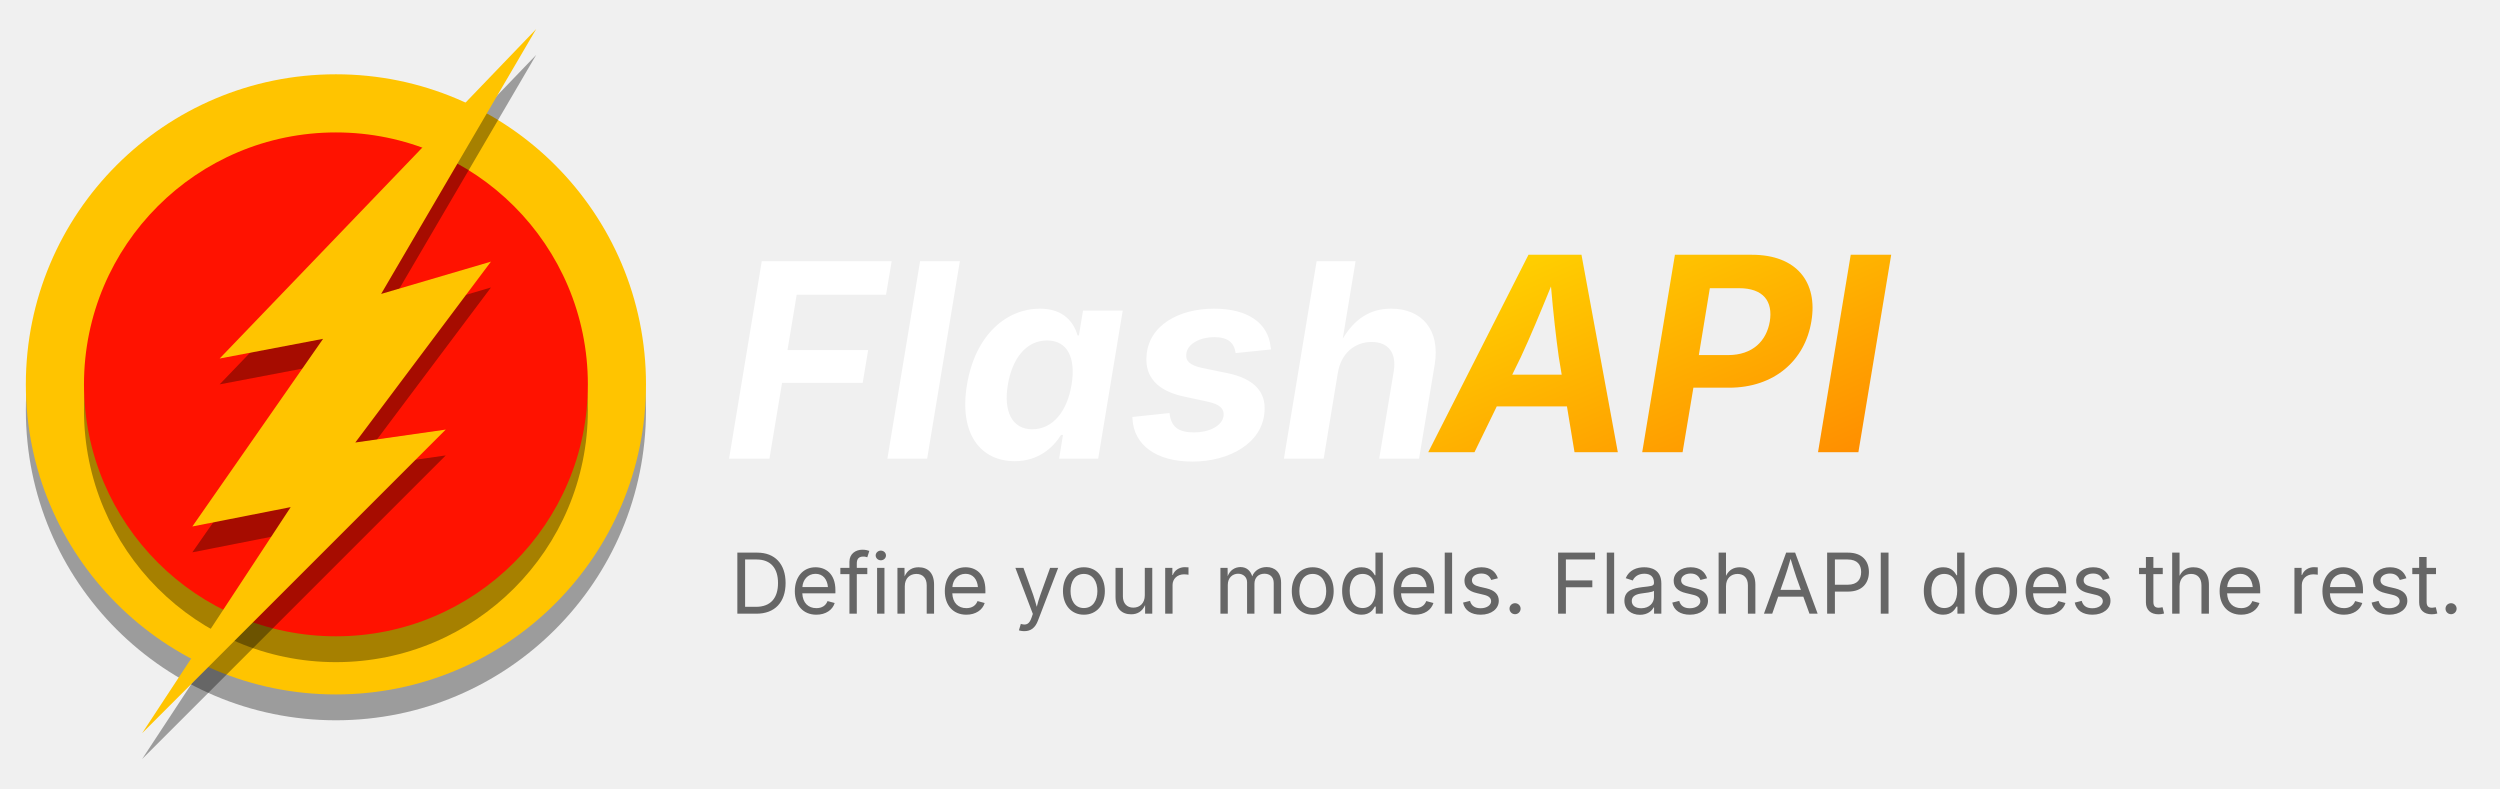
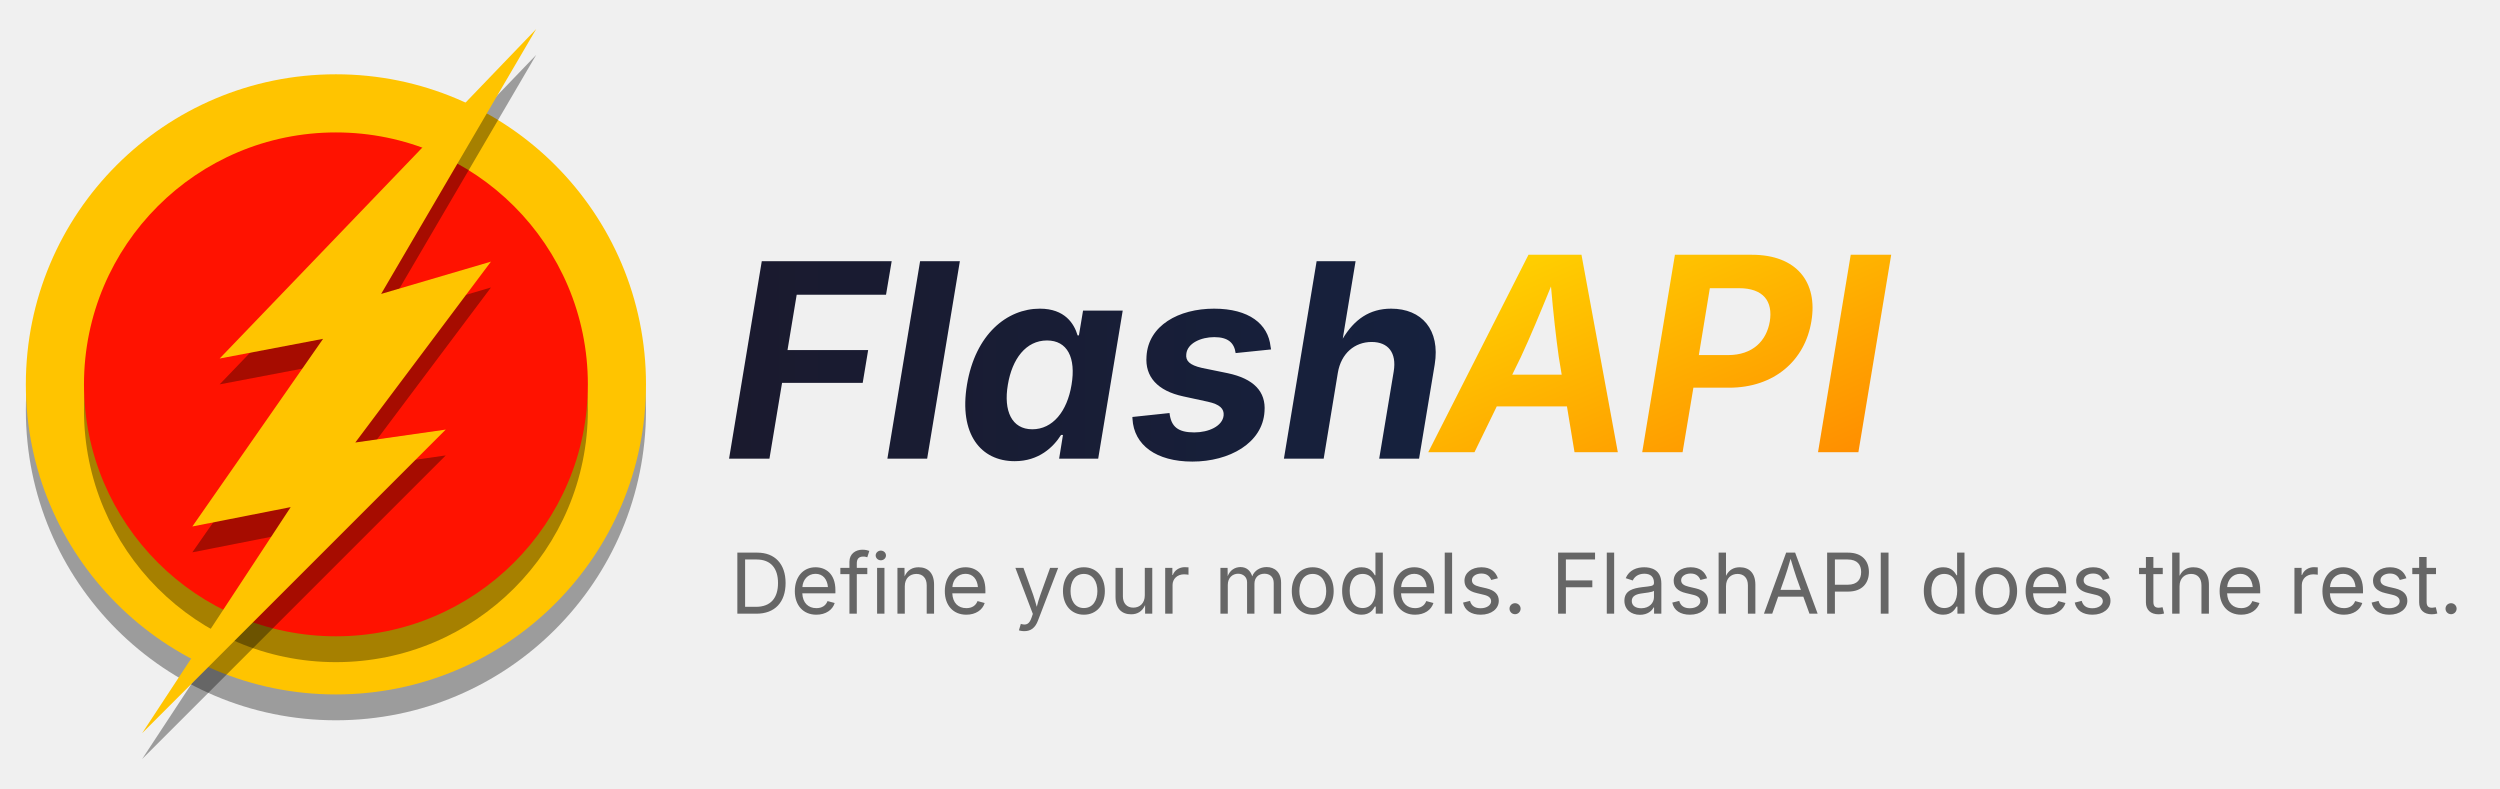
<svg xmlns="http://www.w3.org/2000/svg" width="387" height="122">
  <defs>
    <linearGradient y2="100%" x2="100%" y1="0%" x1="0%" id="bolt">
      <stop stop-color="#FFD700" offset="0%" />
      <stop stop-color="#FF8C00" offset="100%" />
    </linearGradient>
+     <linearGradient y2="0%" x2="100%" y1="0%" x1="0%" id="text-grad">
+       <stop stop-color="#1a1a2e" offset="0%" />
+       <stop stop-color="#16213e" offset="100%" />
+     </linearGradient>
  </defs>
  <g>
-     <text font-style="italic" id="svg_2" fill="#ffffff" font-weight="bold" font-size="42" font-family="Inter, -apple-system, sans-serif" y="71" x="112">Flash</text>
+     <text font-style="italic" id="svg_2" fill="url(#text-grad)" font-weight="bold" font-size="42" font-family="Inter, -apple-system, sans-serif" y="71" x="112">Flash</text>
    <text font-style="italic" id="svg_3" fill="url(#bolt)" font-weight="bold" font-size="42" font-family="Inter, -apple-system, sans-serif" y="70" x="222">API</text>
    <text style="cursor: move;" id="svg_4" fill="#666" font-size="13" font-family="Inter, -apple-system, sans-serif" y="95" x="113">Define your models. FlashAPI does the rest.</text>
    <g>
      <circle opacity="0.35" r="48" cy="63.5" cx="52" />
      <circle fill="#ffc400" r="48" cy="59.5" cx="52" />
      <circle opacity="0.35" r="39" cy="63.5" cx="52" />
      <circle fill="#ff1200" r="39" cy="59.5" cx="52" />
      <polygon opacity="0.35" points="83,8.5 34,59.5 50.012,56.451 29.773,85.5 45,82.5 22,117.5 69,70.5 55,72.5 76,44.5 59,49.5 " />
      <polygon points="83,4.5 34,55.5 50.012,52.451 29.773,81.5 45,78.5 22,113.5 69,66.5 55,68.5 76,40.5 59,45.5 " fill="#ffc400" />
    </g>
  </g>
</svg>
